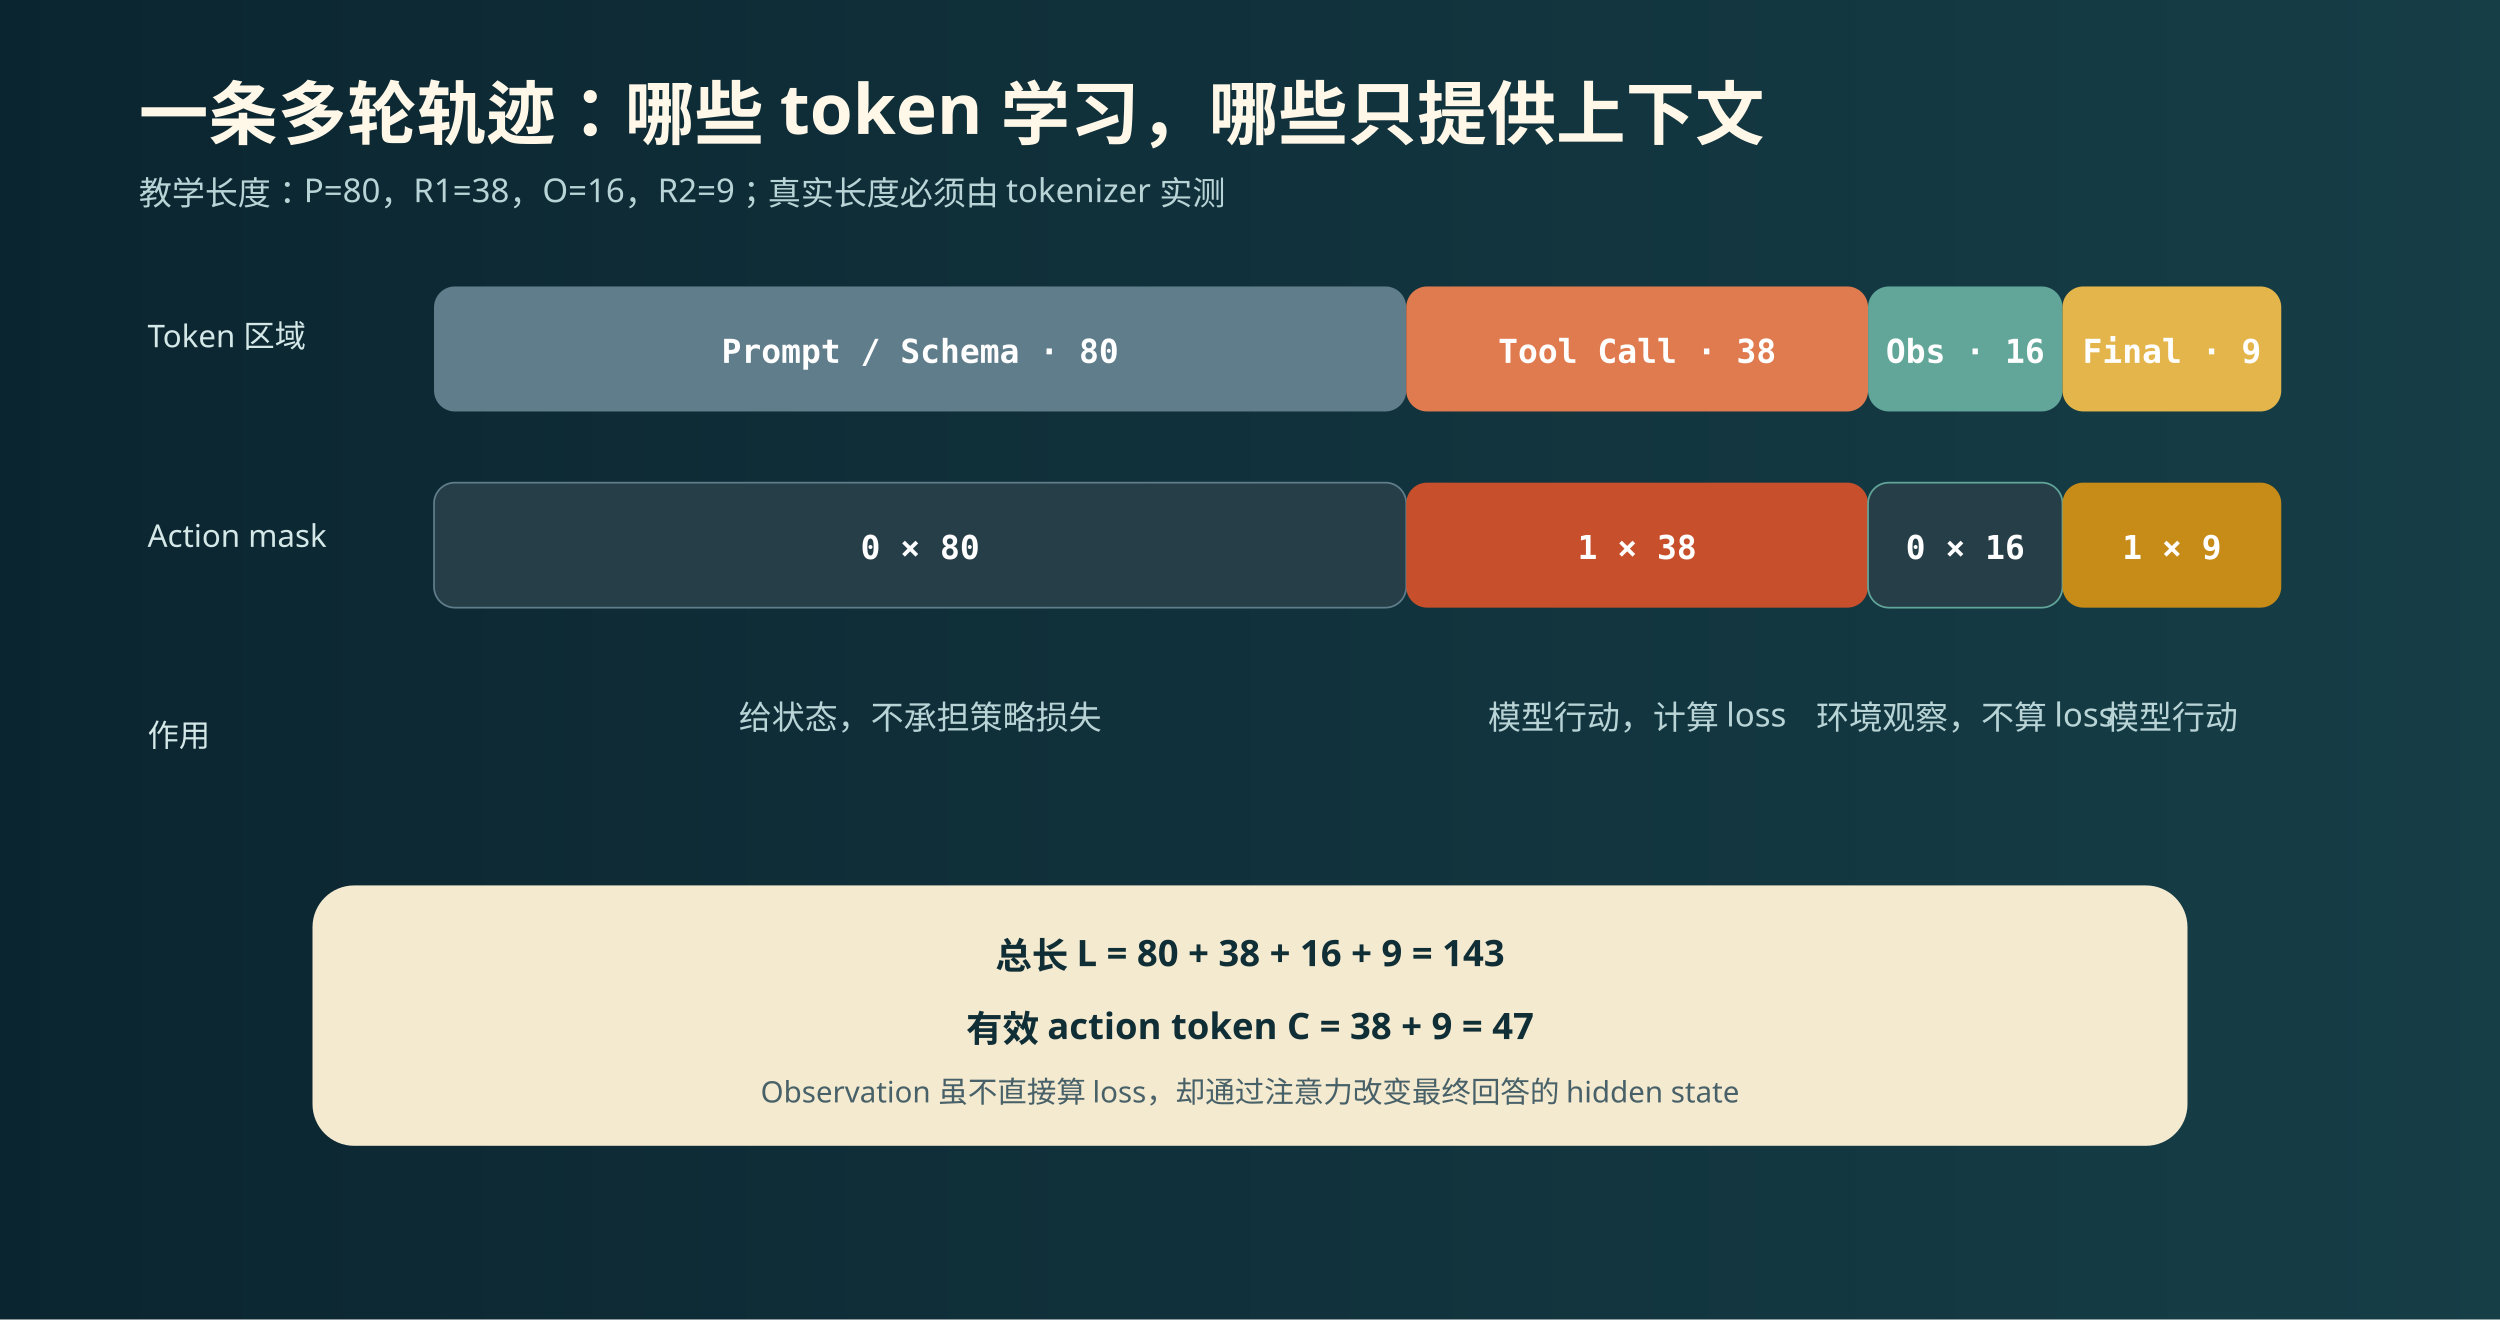
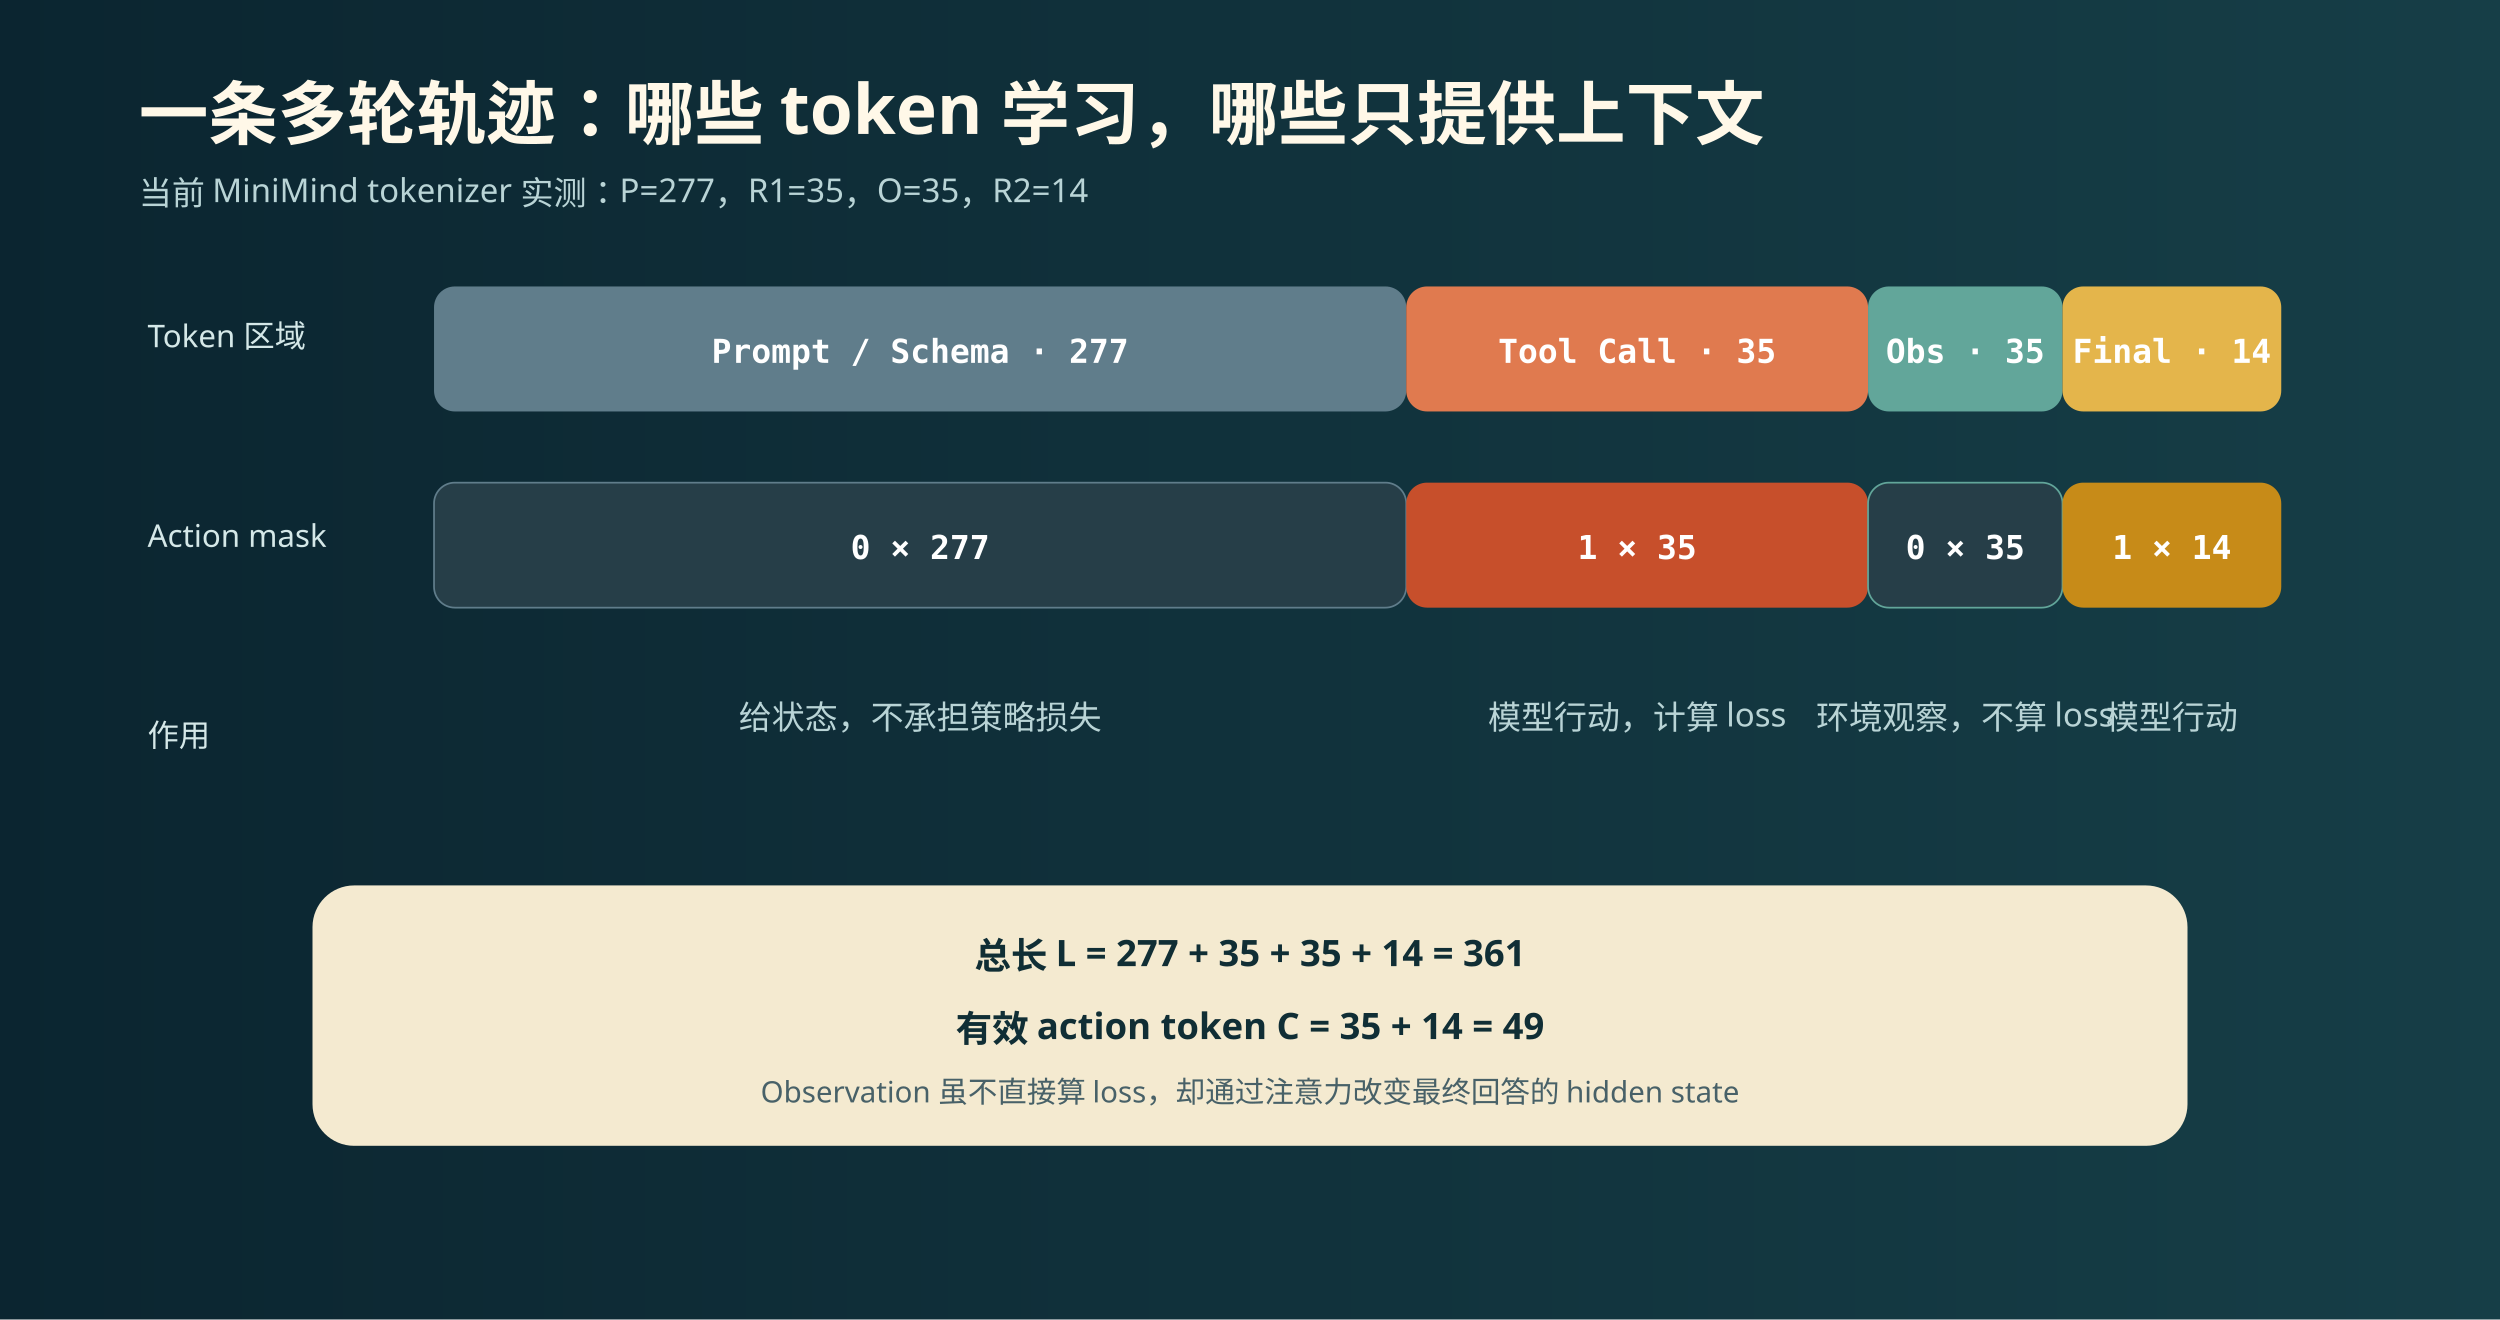
<svg xmlns="http://www.w3.org/2000/svg" width="1440" height="760" viewBox="0 0 1440 760">
  <defs>
    <linearGradient id="b3">
      <stop stop-color="#0b2530" />
      <stop offset="1" stop-color="#163e47" />
    </linearGradient>
    <style>.t{font:700 40px sans-serif;fill:#fff8e8}.s{font:400 19px sans-serif;fill:#b9d4d6}.h{font:700 21px sans-serif;fill:#102e35}.w{font:700 19px monospace;fill:#fff}.n{font:400 18px sans-serif;fill:#d5e8e8}</style>
  </defs>
  <rect width="1440" height="760" fill="url(#b3)" />
  <text x="80" y="80" class="t">一条多轮轨迹：哪些 token 学习，哪些只提供上下文</text>
-   <text x="80" y="118" class="s">教学长度：P=80，R1=38，O=16，R2=9；真实长度必须由 tokenizer 实测</text>
+   <text x="80" y="118" class="s">当前 MiniMind tokenizer 实测：P=277，R1=35，O=35，R2=14</text>
  <text x="85" y="200" class="n">Token 区域</text>
  <rect x="250" y="165" width="560" height="72" rx="12" fill="#607d8b" />
  <rect x="810" y="165" width="266" height="72" rx="12" fill="#e07a4f" />
  <rect x="1076" y="165" width="112" height="72" rx="12" fill="#62a69a" />
  <rect x="1188" y="165" width="126" height="72" rx="12" fill="#e4b54b" />
-   <text x="530" y="209" text-anchor="middle" class="w">Prompt / Schema · 80</text>
-   <text x="943" y="209" text-anchor="middle" class="w">Tool Call · 38</text>
-   <text x="1132" y="209" text-anchor="middle" class="w">Obs · 16</text>
-   <text x="1251" y="209" text-anchor="middle" class="w">Final · 9</text>
+   <text x="530" y="209" text-anchor="middle" class="w">Prompt / Schema · 277</text>
+   <text x="943" y="209" text-anchor="middle" class="w">Tool Call · 35</text>
+   <text x="1132" y="209" text-anchor="middle" class="w">Obs · 35</text>
+   <text x="1251" y="209" text-anchor="middle" class="w">Final · 14</text>
  <text x="85" y="315" class="n">Action mask</text>
  <rect x="250" y="278" width="560" height="72" rx="12" fill="#263e48" stroke="#607d8b" />
  <rect x="810" y="278" width="266" height="72" rx="12" fill="#c74f2b" />
  <rect x="1076" y="278" width="112" height="72" rx="12" fill="#263e48" stroke="#62a69a" />
  <rect x="1188" y="278" width="126" height="72" rx="12" fill="#c78b18" />
-   <text x="530" y="322" text-anchor="middle" class="w">0 × 80</text>
-   <text x="943" y="322" text-anchor="middle" class="w">1 × 38</text>
-   <text x="1132" y="322" text-anchor="middle" class="w">0 × 16</text>
-   <text x="1251" y="322" text-anchor="middle" class="w">1 × 9</text>
+   <text x="530" y="322" text-anchor="middle" class="w">0 × 277</text>
+   <text x="943" y="322" text-anchor="middle" class="w">1 × 35</text>
+   <text x="1132" y="322" text-anchor="middle" class="w">0 × 35</text>
+   <text x="1251" y="322" text-anchor="middle" class="w">1 × 14</text>
  <text x="85" y="430" class="n">作用</text>
  <text x="530" y="420" text-anchor="middle" class="s">给状态，不承担策略损失</text>
  <text x="943" y="420" text-anchor="middle" class="s">模型行动，计算 loss</text>
  <text x="1132" y="420" text-anchor="middle" class="s">环境观察，不算 loss</text>
  <text x="1251" y="420" text-anchor="middle" class="s">模型行动</text>
  <rect x="180" y="510" width="1080" height="150" rx="24" fill="#f4ead0" />
-   <text x="720" y="558" text-anchor="middle" class="h">总长 L = 80 + 38 + 16 + 9 = 143</text>
-   <text x="720" y="600" text-anchor="middle" class="h">有效 action token C = 38 + 9 = 47</text>
+   <text x="720" y="558" text-anchor="middle" class="h">总长 L = 277 + 35 + 35 + 14 = 361</text>
+   <text x="720" y="600" text-anchor="middle" class="h">有效 action token C = 35 + 14 = 49</text>
  <text x="720" y="635" text-anchor="middle" style="font:400 17px sans-serif;fill:#486168">Observation 虽不直接算 loss，却通过注意力改变最终回答的 hidden state</text>
</svg>
